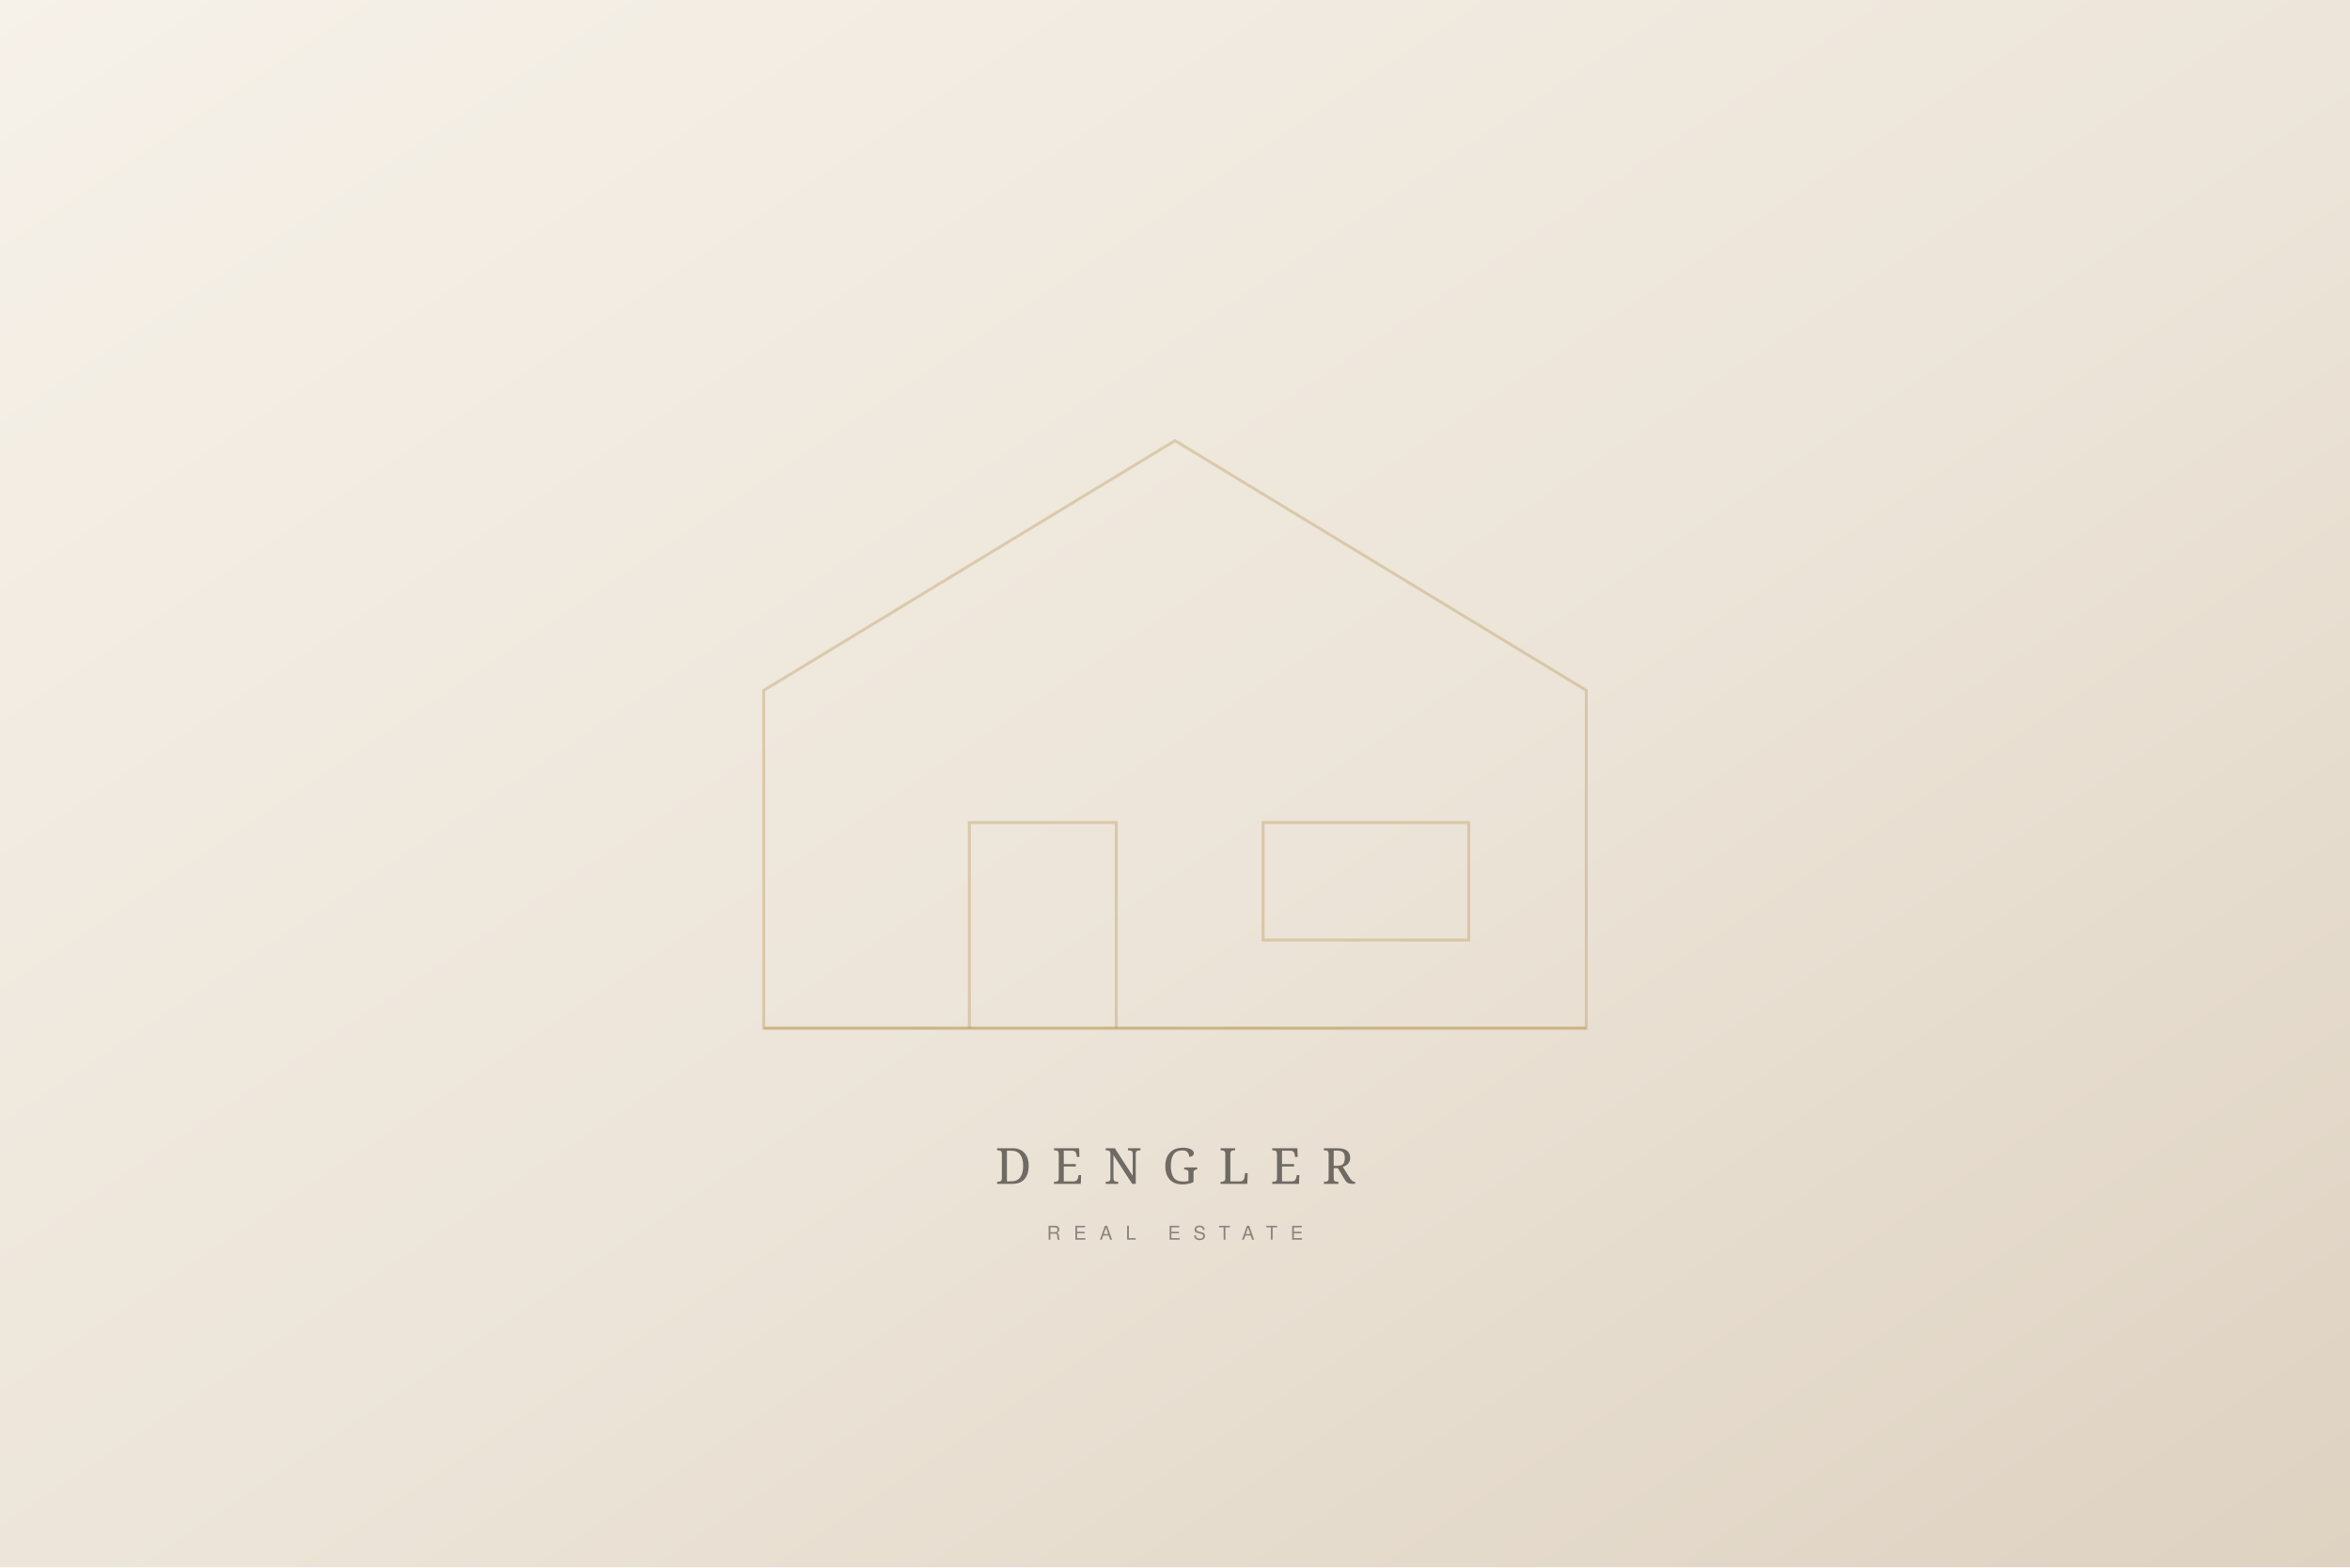
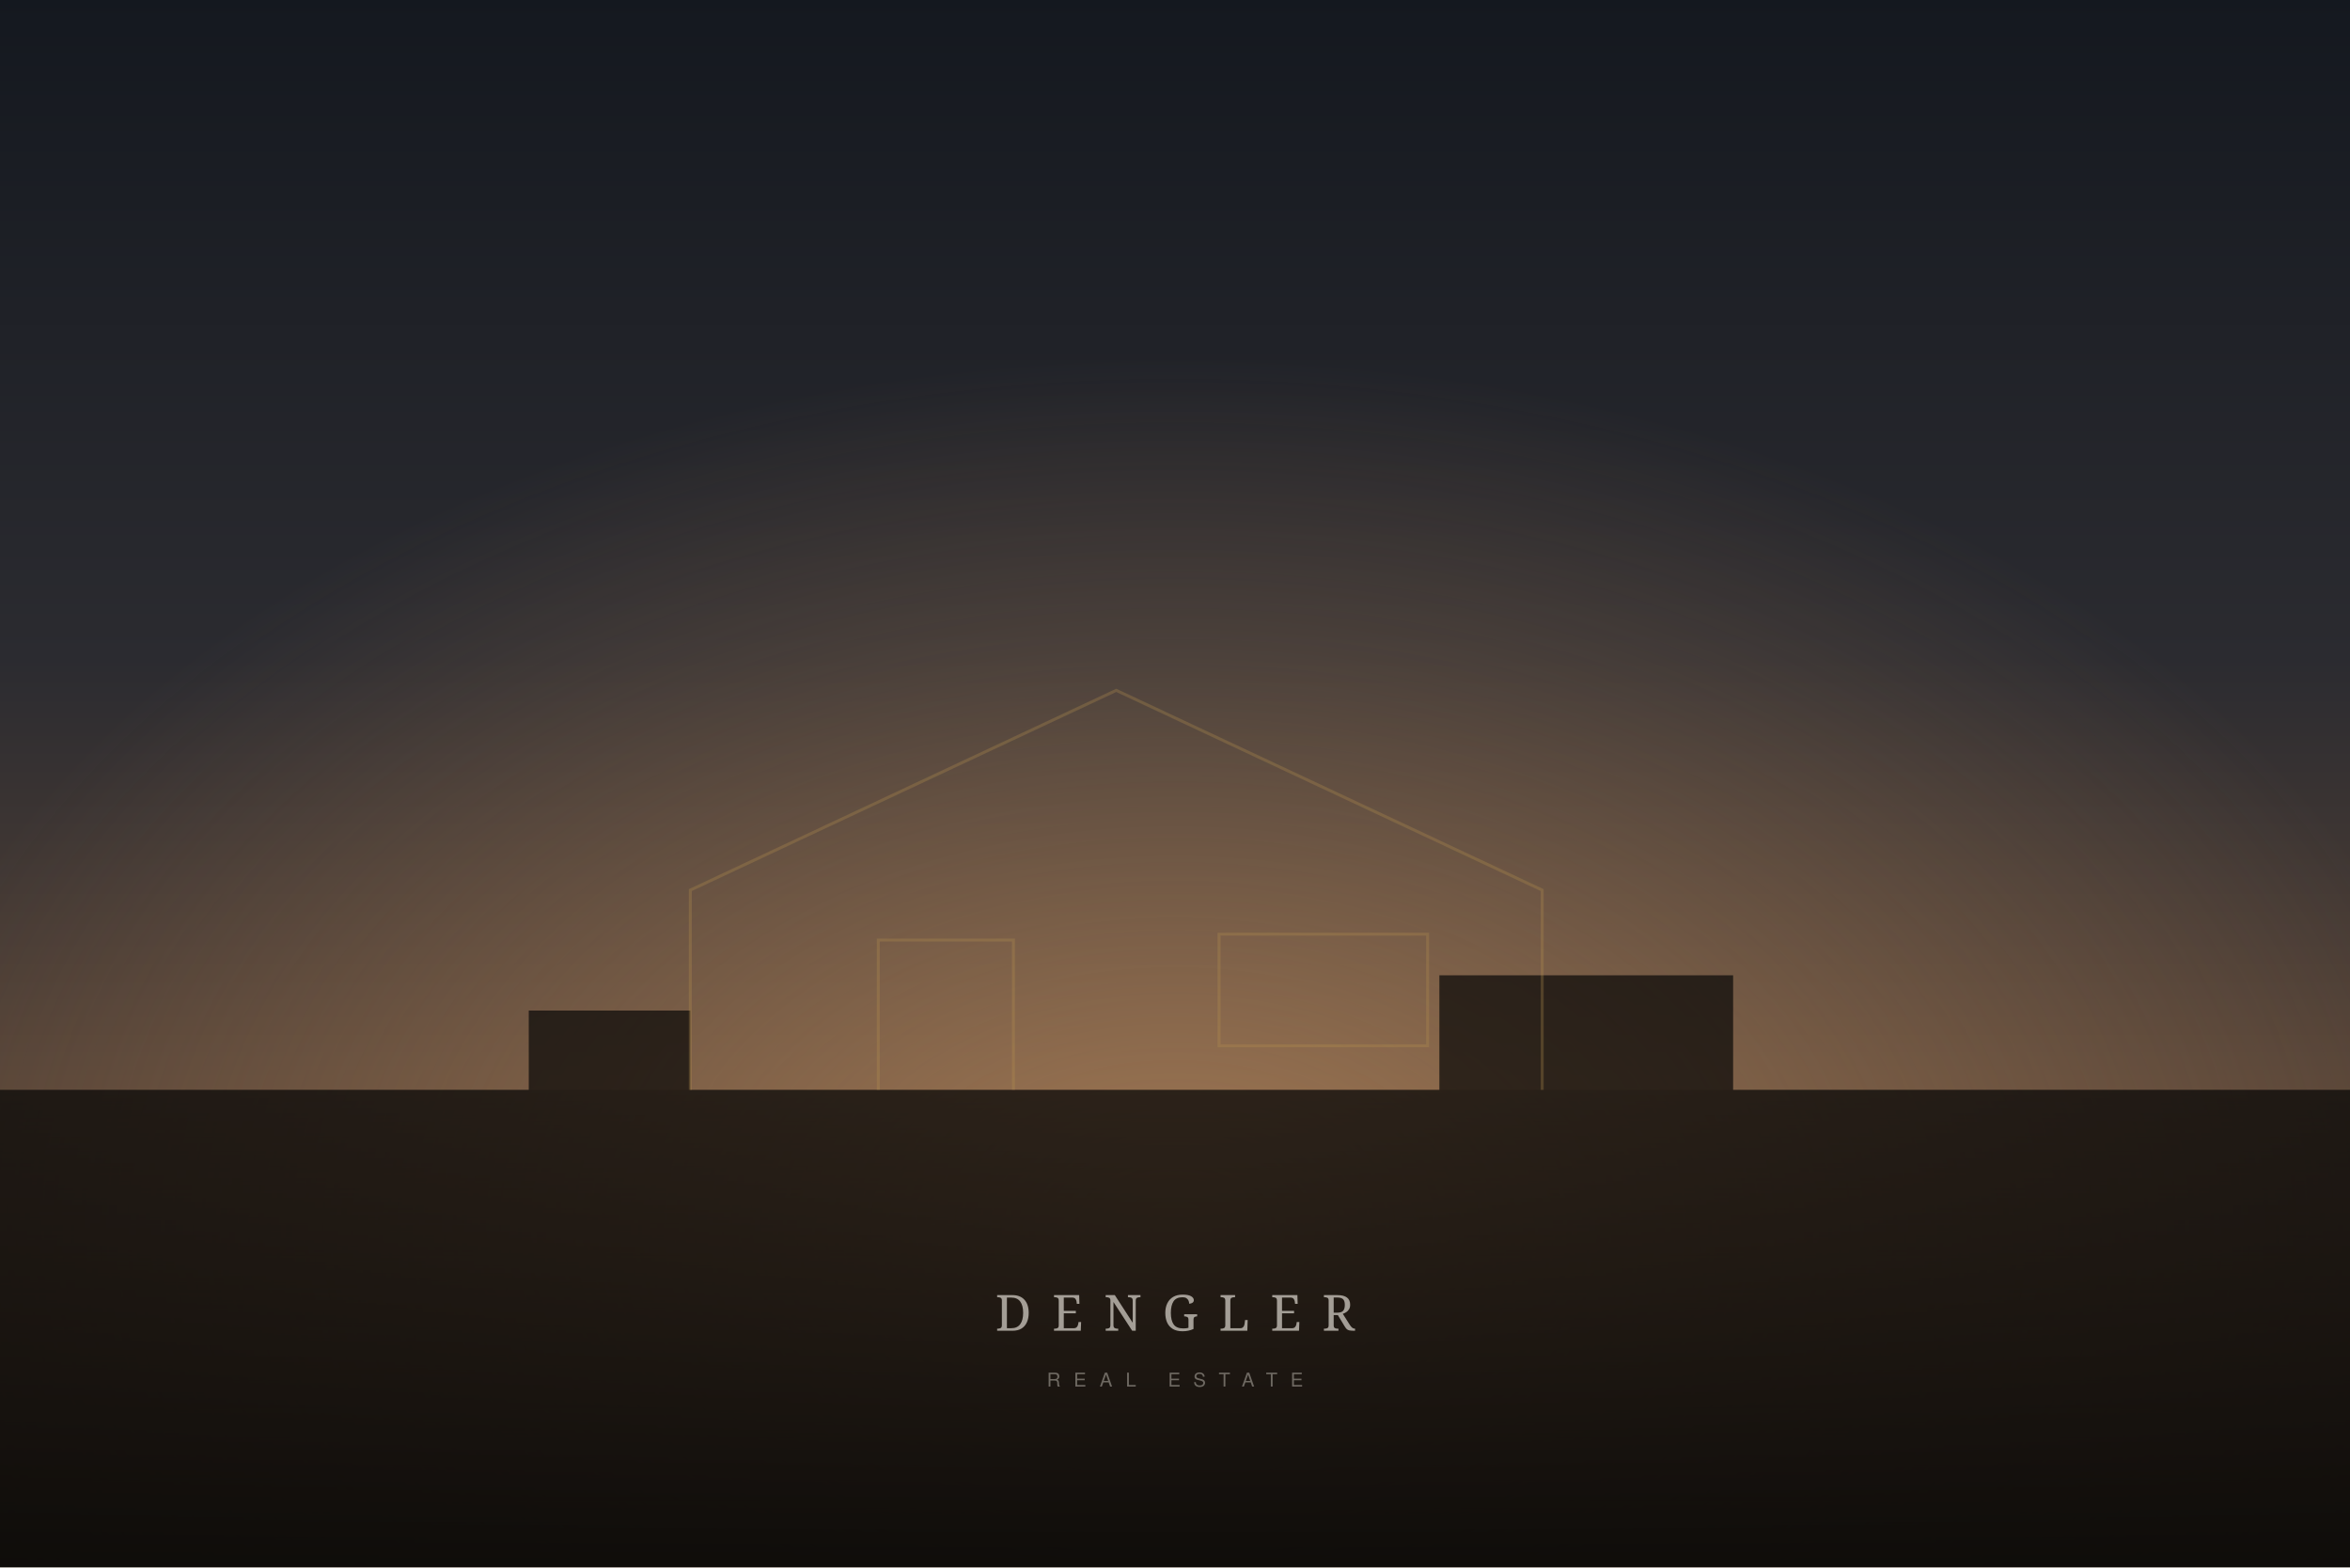
- <svg xmlns="http://www.w3.org/2000/svg" viewBox="0 0 1600 1067" role="img" aria-label="Image unavailable">
+ <svg xmlns="http://www.w3.org/2000/svg" viewBox="0 0 1600 1067" role="img" aria-label="Photography unavailable">
  <defs>
-     <linearGradient id="g" x1="0" y1="0" x2="1" y2="1">
-       <stop offset="0%" stop-color="#f6f1e9" />
-       <stop offset="55%" stop-color="#ece4d8" />
-       <stop offset="100%" stop-color="#ded2c1" />
+     <linearGradient id="sky" x1="0" y1="0" x2="0" y2="1">
+       <stop offset="0%" stop-color="#14181f" />
+       <stop offset="42%" stop-color="#2b2b30" />
+       <stop offset="72%" stop-color="#5a4638" />
+       <stop offset="100%" stop-color="#8a6544" />
+     </linearGradient>
+     <radialGradient id="sun" cx="0.5" cy="0.78" r="0.55">
+       <stop offset="0%" stop-color="#d9a06a" stop-opacity="0.55" />
+       <stop offset="100%" stop-color="#d9a06a" stop-opacity="0" />
+     </radialGradient>
+     <linearGradient id="ground" x1="0" y1="0" x2="0" y2="1">
+       <stop offset="0%" stop-color="#0d0c0b" stop-opacity="0.15" />
+       <stop offset="100%" stop-color="#0a0908" stop-opacity="0.9" />
    </linearGradient>
  </defs>
-   <rect width="1600" height="1067" fill="url(#g)" />
-   <g fill="none" stroke="#b4924f" stroke-opacity="0.35" stroke-width="2">
-     <path d="M520 700 L520 470 L800 300 L1080 470 L1080 700 Z" />
-     <path d="M520 700 L1080 700" />
-     <path d="M660 700 L660 560 L760 560 L760 700" />
-     <path d="M860 560 L1000 560 L1000 640 L860 640 Z" />
+   <rect width="1600" height="1067" fill="url(#sky)" />
+   <rect width="1600" height="1067" fill="url(#sun)" />
+   <rect y="742" width="1600" height="325" fill="url(#ground)" />
+   <g fill="#0b0a09" opacity="0.72">
+     <path d="M0 742 L360 742 L360 688 L470 688 L470 742 L980 742 L980 664 L1180 664 L1180 742 L1600 742 L1600 1067 L0 1067 Z" />
  </g>
-   <text x="800" y="806" text-anchor="middle" font-family="Georgia, serif" font-size="34" letter-spacing="14" fill="#6f6a63">DENGLER</text>
-   <text x="800" y="844" text-anchor="middle" font-family="Helvetica, Arial, sans-serif" font-size="13" letter-spacing="9" fill="#8a8580">REAL ESTATE</text>
+   <g stroke="#b4924f" stroke-opacity="0.3" stroke-width="2" fill="none">
+     <path d="M470 742 L470 606 L760 470 L1050 606 L1050 742" />
+     <path d="M598 742 L598 640 L690 640 L690 742" />
+     <path d="M830 636 L972 636 L972 712 L830 712 Z" />
+   </g>
+   <text x="800" y="906" text-anchor="middle" font-family="Georgia, serif" font-size="34" letter-spacing="14" fill="#f4efe6" fill-opacity="0.62">DENGLER</text>
+   <text x="800" y="944" text-anchor="middle" font-family="Helvetica, Arial, sans-serif" font-size="13" letter-spacing="9" fill="#f4efe6" fill-opacity="0.38">REAL ESTATE</text>
</svg>
